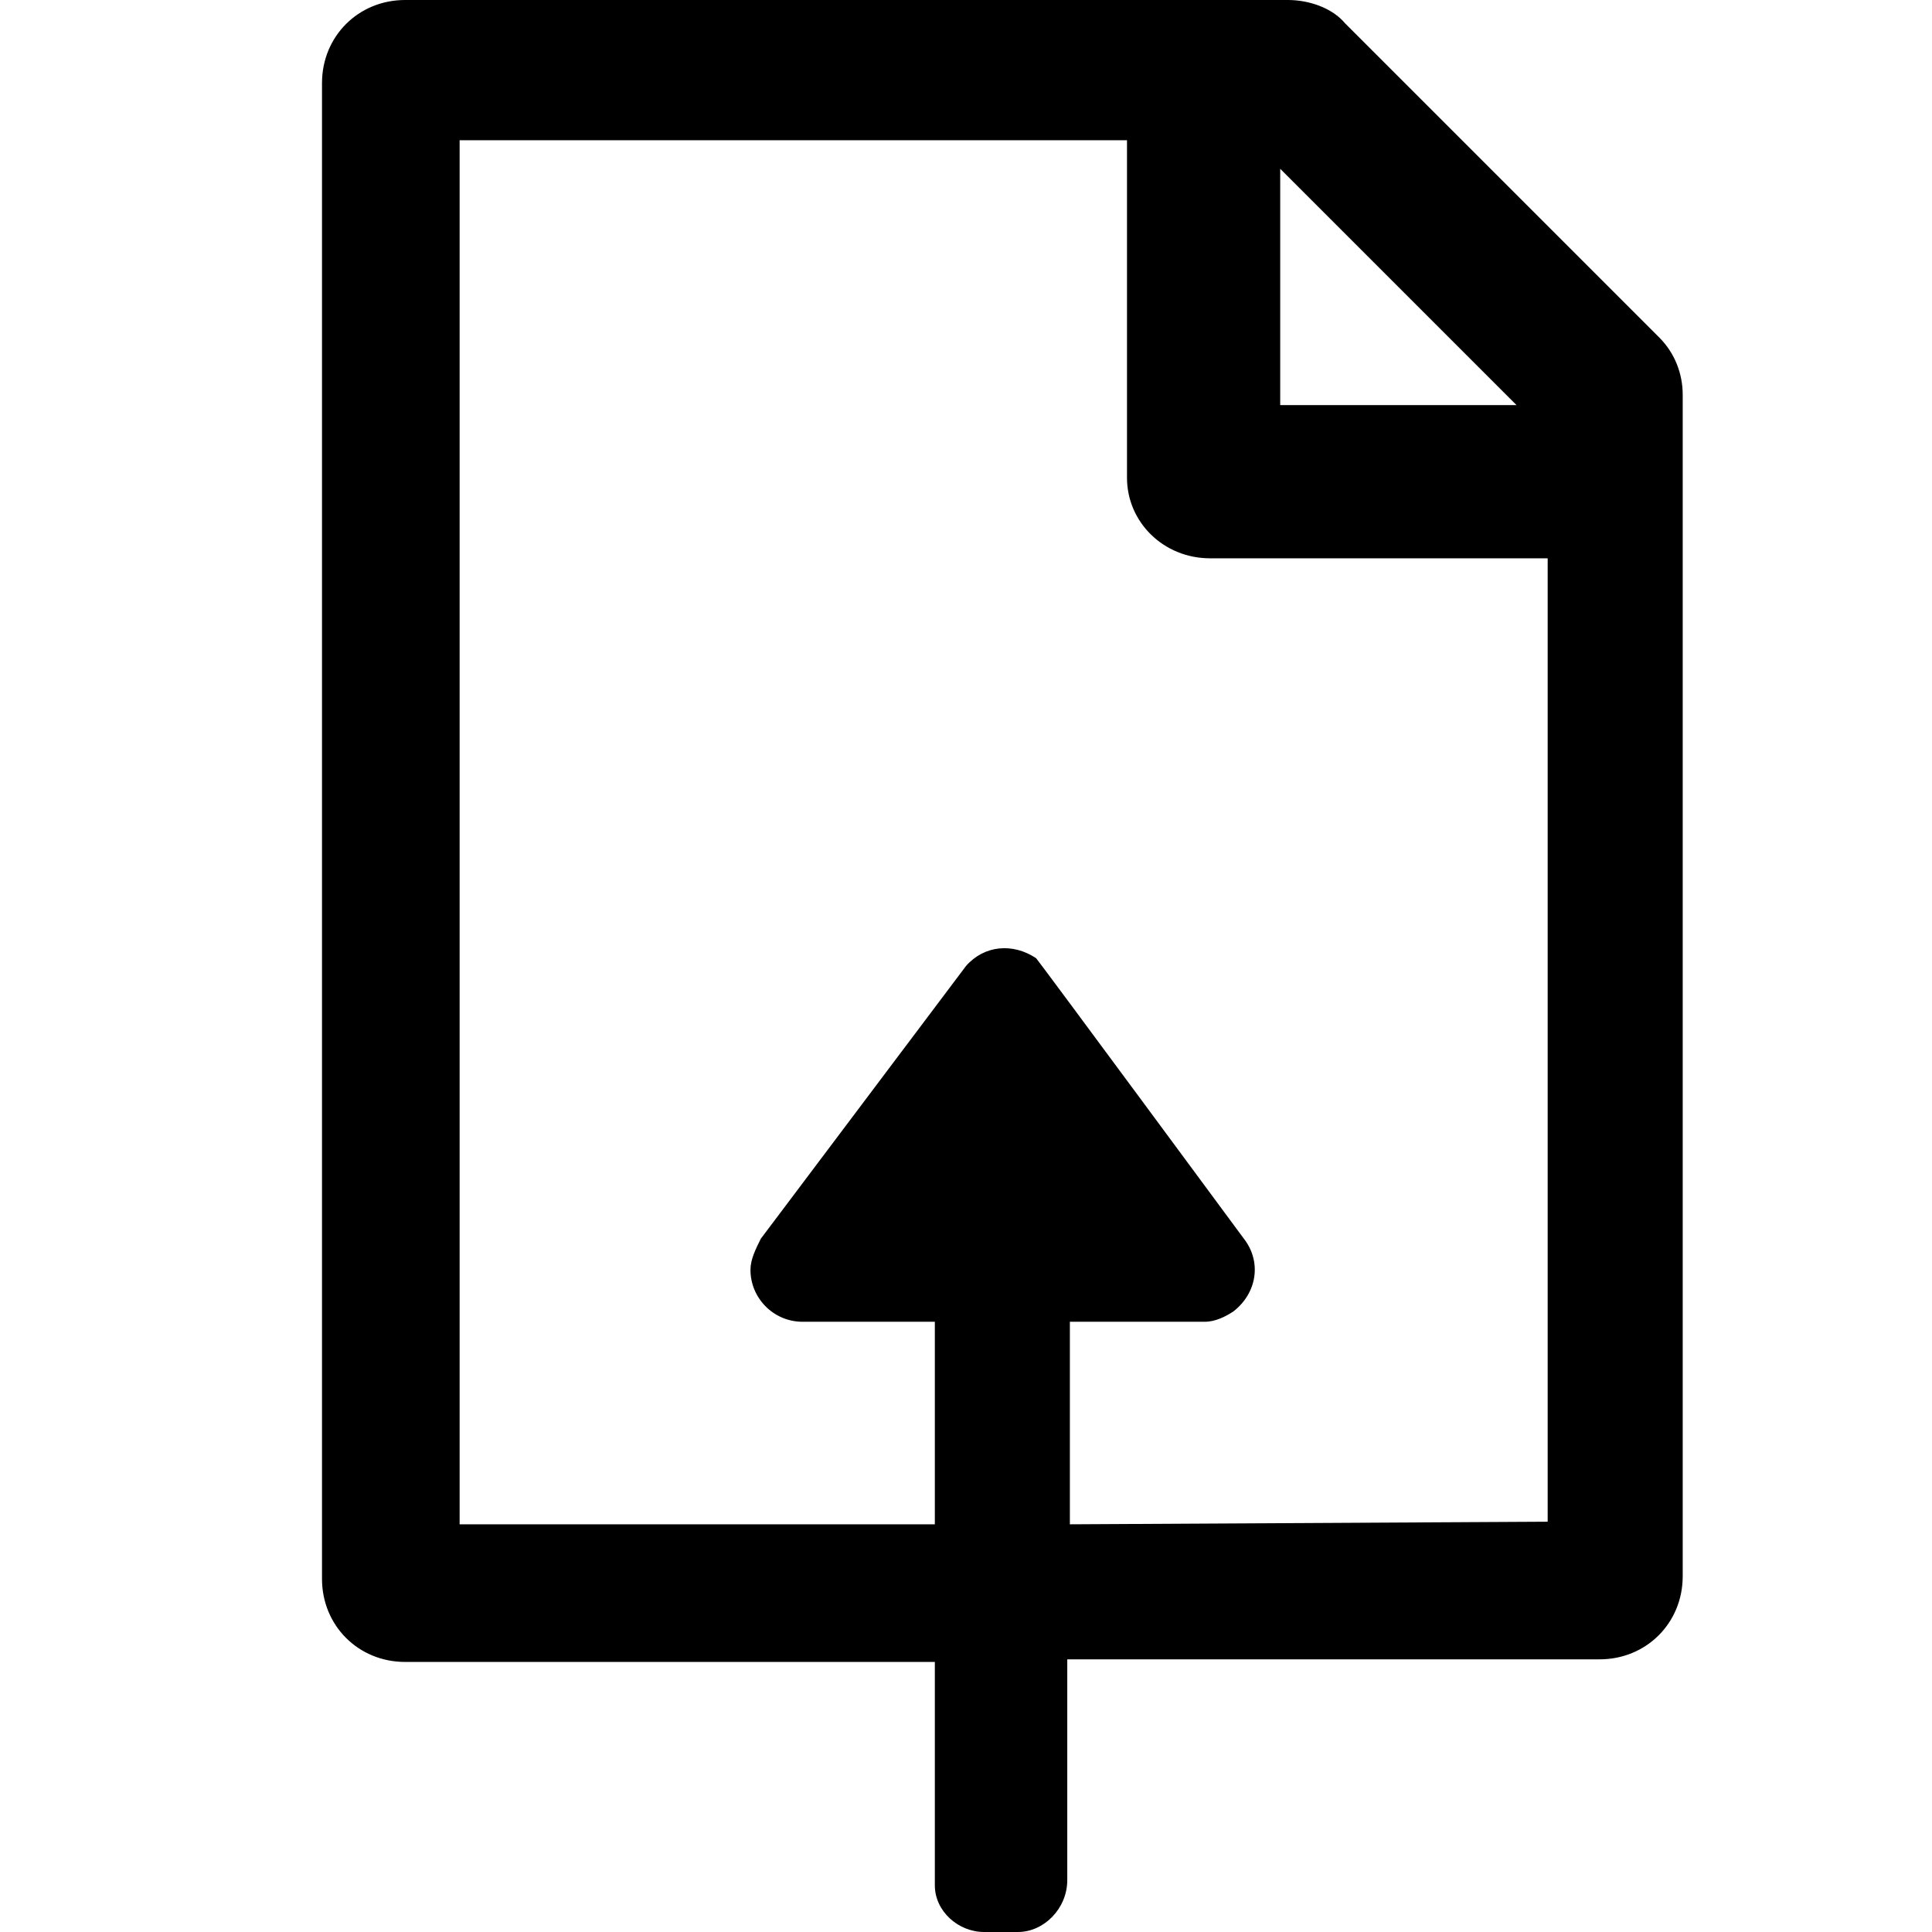
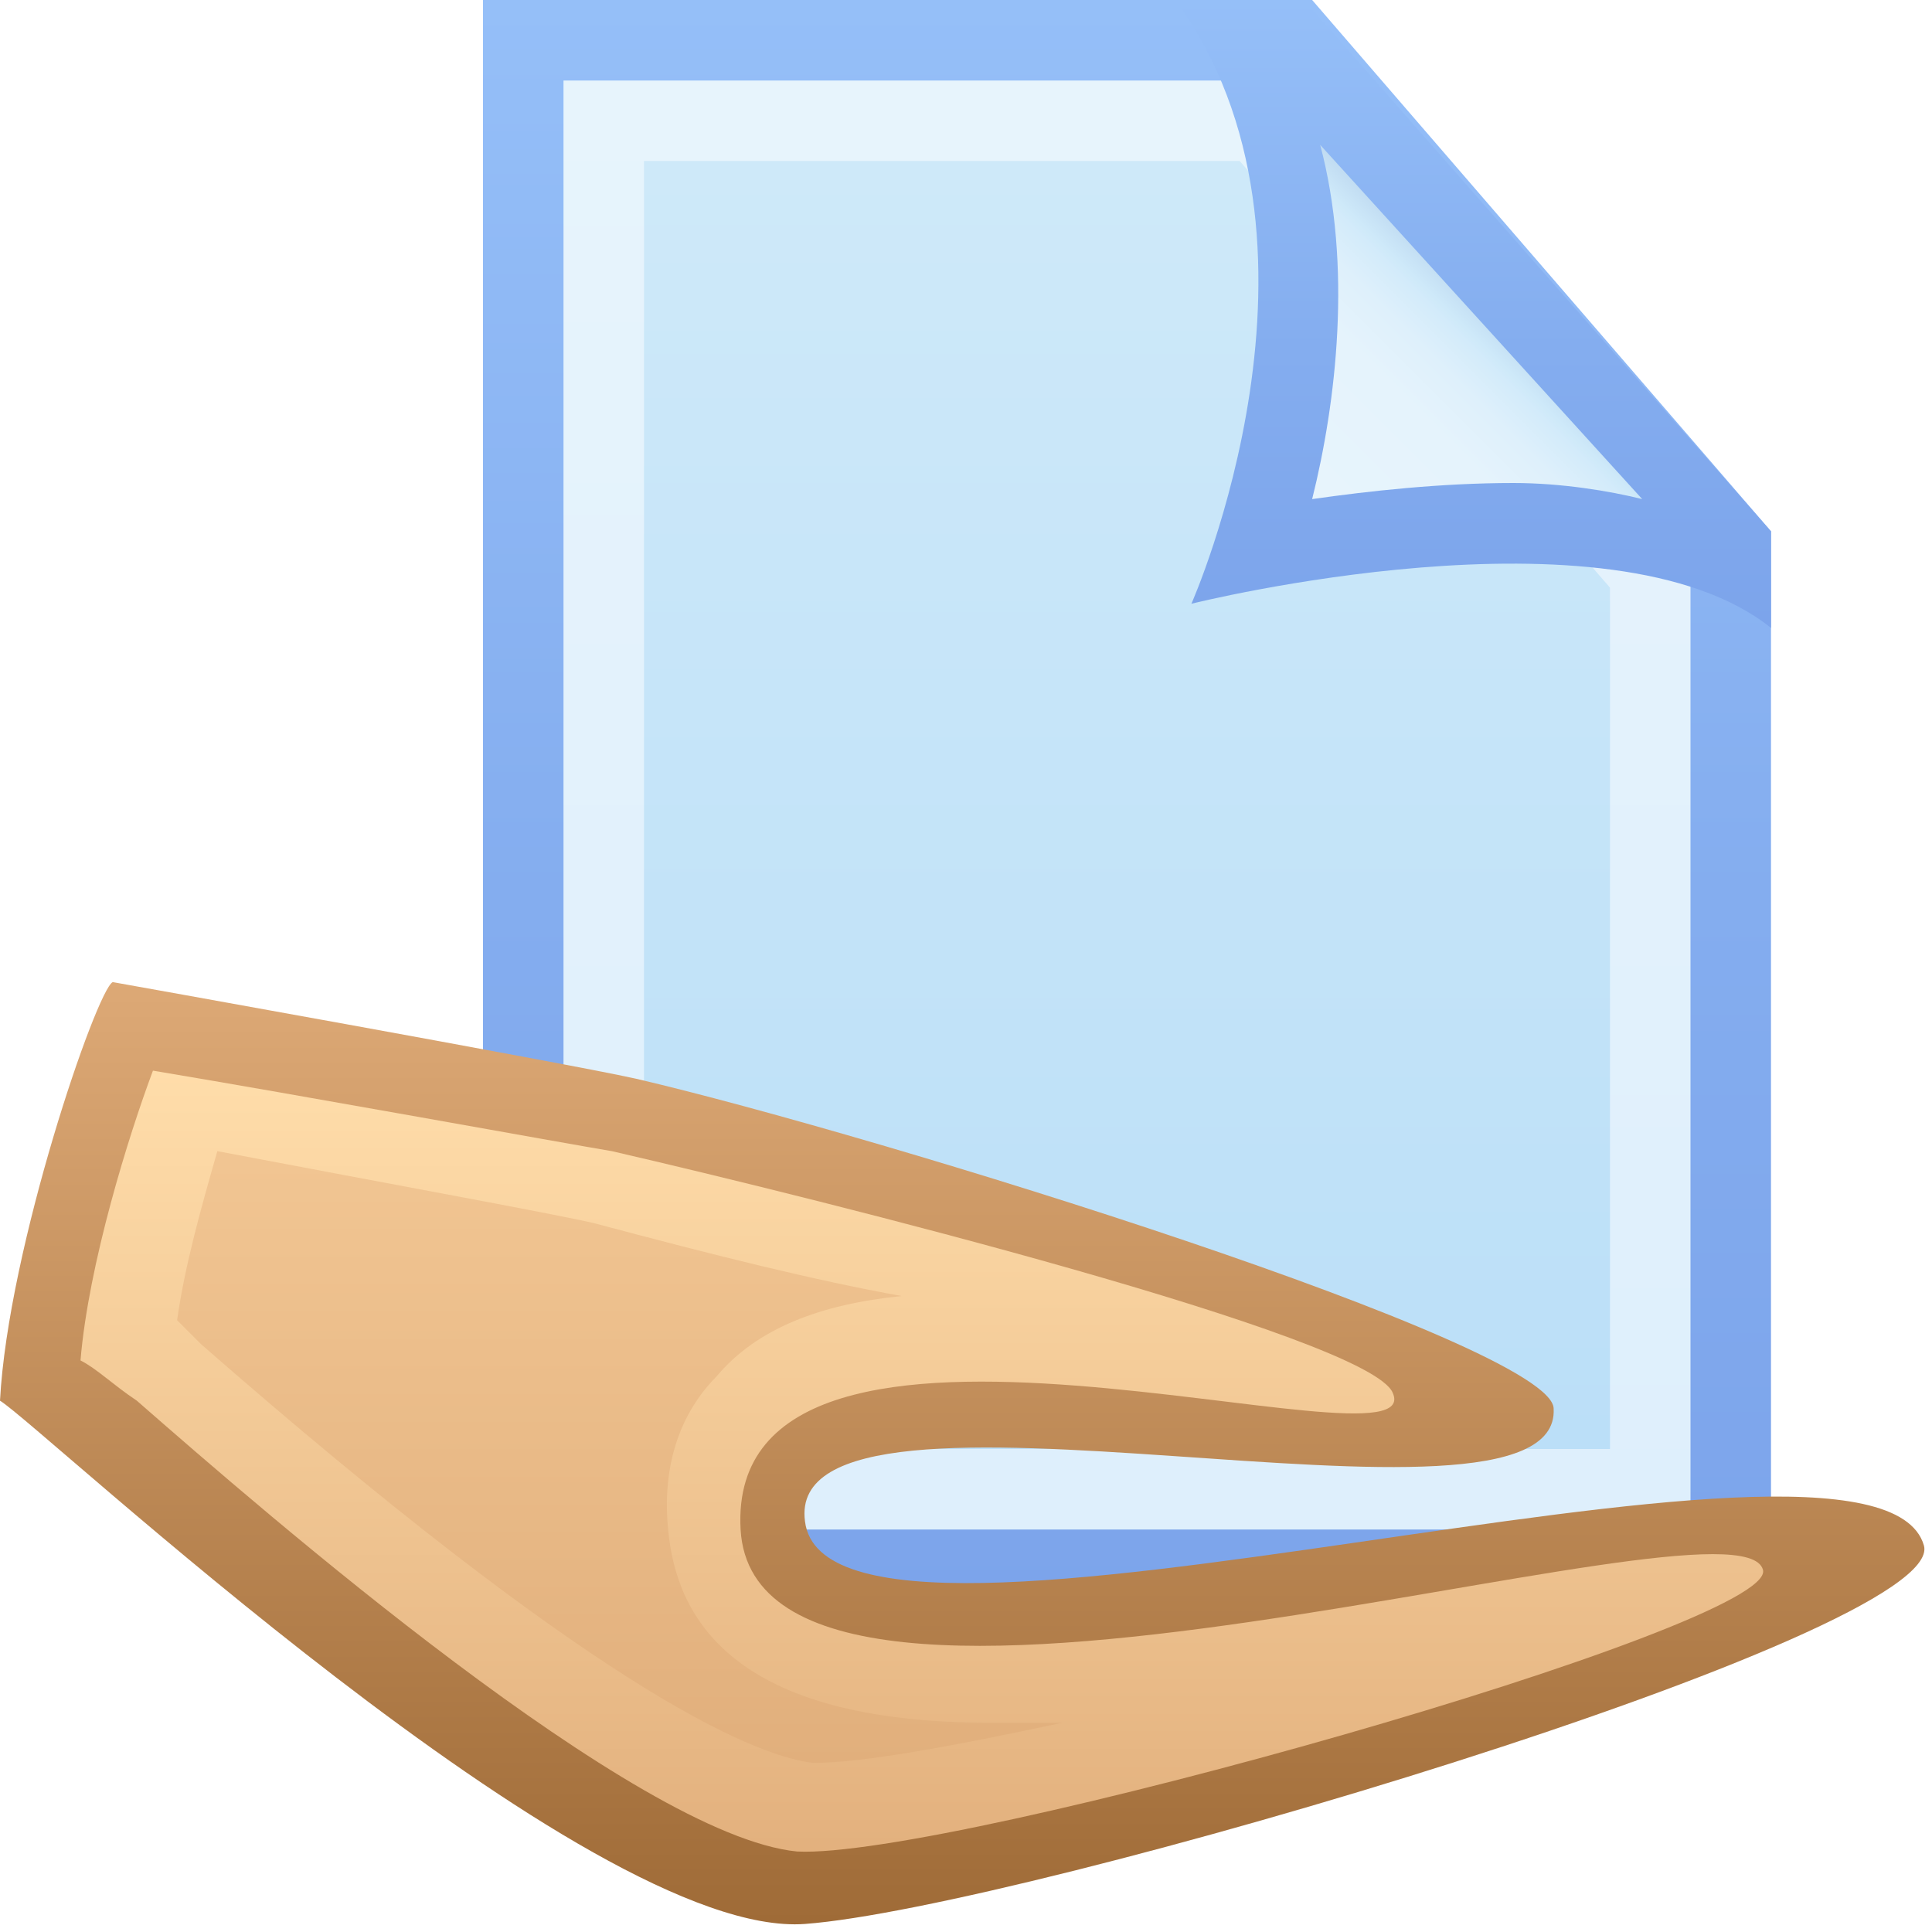
- <svg xmlns="http://www.w3.org/2000/svg" width="74.4px" height="74.4px" version="1.1" id="Layer_1" x="0px" y="0px" viewBox="0 0 74.4 74.4" style="enable-background:new 0 0 74.4 74.4;" xml:space="preserve" preserveAspectRatio="xMinYMid meet">
-   <path id="Path_963-6_1_" d="M37.9,74.4c-1,0-1.9-0.8-1.9-1.8v-0.1V64H15.6c-1.8,0-3.2-1.4-3.2-3.2l0,0V3.2c0-1.8,1.4-3.2,3.2-3.2h34  c0.8,0,1.7,0.3,2.2,0.9L63.9,13c0.6,0.6,0.9,1.4,0.9,2.2v45.5c0,1.8-1.4,3.2-3.2,3.2l0,0H41.1v8.5c0,1.1-0.9,2-1.9,2H37.9z   M59.6,58.6V21.5h-13c-1.8,0-3.2-1.4-3.2-3.1l0,0v-13H17.7v53.3H36v-7.8h-5.1c-1.1,0-2-0.9-2-2c0-0.4,0.2-0.8,0.4-1.2l7.9-10.5  c0.7-0.8,1.8-0.9,2.7-0.3c0.1,0.1,8,10.8,8,10.8c0.7,0.9,0.5,2.1-0.4,2.8c-0.3,0.2-0.7,0.4-1.1,0.4h-5.2v7.8L59.6,58.6z M49.3,15.6  h9.1l-9.1-9.1C49.3,6.5,49.3,15.6,49.3,15.6z" />
+ <svg xmlns="http://www.w3.org/2000/svg" width="24" height="24" viewBox="0 0 24 24" preserveAspectRatio="xMinYMid meet" overflow="visible">
+   <linearGradient id="a" gradientUnits="userSpaceOnUse" x1="14.005" x2="14.005" y2="20">
+     <stop offset="0" stop-color="#95BFF8" />
+     <stop offset=".557" stop-color="#84ADEF" />
+     <stop offset="1" stop-color="#7CA4EB" />
+   </linearGradient>
+   <path fill="url(#a)" d="M16.3 0H6v20h16V6.6" />
+   <linearGradient id="b" gradientUnits="userSpaceOnUse" x1="14.005" y1="1" x2="14.005" y2="19">
+     <stop offset="0" stop-color="#E7F4FC" />
+     <stop offset="1" stop-color="#DEEFFC" />
+   </linearGradient>
+   <path fill="url(#b)" d="M7 19V1h8.8L21 6.9V19" />
+   <linearGradient id="c" gradientUnits="userSpaceOnUse" x1="14.005" y1="2" x2="14.005" y2="18">
+     <stop offset="0" stop-color="#CEE9F9" />
+     <stop offset="1" stop-color="#BBDFF8" />
+   </linearGradient>
+   <path fill="url(#c)" d="M8 18V2h7.4L20 7.3V18" />
+   <linearGradient id="d" gradientUnits="userSpaceOnUse" x1="18.31" x2="18.31" y2="7.785">
+     <stop offset="0" stop-color="#95BFF8" />
+     <stop offset=".557" stop-color="#84ADEF" />
+     <stop offset="1" stop-color="#7CA4EB" />
+   </linearGradient>
+   <path d="M14.8 7.5s5.2-1.3 7.2.3V6.6L16.2 0h-1.6c2.2 3 .2 7.5.2 7.5z" fill="url(#d)" />
+   <linearGradient id="e" gradientUnits="userSpaceOnUse" x1="16.3" y1="6.162" x2="18.591" y2="3.871">
+     <stop offset="0" stop-color="#E7F4FC" />
+     <stop offset=".518" stop-color="#E5F3FC" />
+     <stop offset=".705" stop-color="#DEF0FB" />
+     <stop offset=".837" stop-color="#D3EBFA" />
+     <stop offset=".872" stop-color="#CEE9F9" />
+     <stop offset="1" stop-color="#BDD8F0" />
+   </linearGradient>
+   <path d="M16.3 6.2c.3-1.2.5-2.9.1-4.4l4 4.4c-.4-.1-1-.2-1.6-.2-.9 0-1.8.1-2.5.2z" fill="url(#e)" />
+   <linearGradient id="f" gradientUnits="userSpaceOnUse" x1="11.967" y1="12.167" x2="11.967" y2="23.885">
+     <stop offset="0" stop-color="#DDA976" />
+     <stop offset="1" stop-color="#9F6B37" />
+   </linearGradient>
+   <path d="M10 18.9c-.3-2.2 9.4.5 9.3-1.4 0-.8-8.4-3.4-11.4-4.1-.9-.2-6.5-1.2-6.5-1.2-.2.1-1.3 3.3-1.4 5.2.5.3 7.3 6.7 10 6.5 2.7-.2 14.2-3.6 13.9-4.7-.6-2.1-13.6 2.1-13.9-.3z" fill="url(#f)" />
+   <linearGradient id="g" gradientUnits="userSpaceOnUse" x1="11.489" y1="13.28" x2="11.489" y2="22.934">
+     <stop offset="0" stop-color="#FDA" />
+     <stop offset="1" stop-color="#E3B17E" />
+   </linearGradient>
+   <path d="M1.7 17.4c-.3-.2-.5-.4-.7-.5.1-1.2.6-2.8.9-3.6 1.8.3 5.1.9 5.7 1 2.6.6 9.4 2.3 9.7 3 .5 1.1-8.3-1.9-8.1 1.7.2 3.5 12.4-.6 12.7.5.2.7-10.1 3.6-12 3.5-2-.2-6.6-4.2-8.2-5.6z" fill="url(#g)" />
+   <linearGradient id="h" gradientUnits="userSpaceOnUse" x1="7.593" y1="14.414" x2="7.593" y2="21.934">
+     <stop offset="0" stop-color="#F1C592" />
+     <stop offset="1" stop-color="#E1AF7C" />
+   </linearGradient>
+   <path d="M10.1 21.9c-.8-.1-2.8-1-7.6-5.2l-.3-.3c.1-.7.3-1.4.5-2.1 2.1.4 4.3.8 4.7.9 1.5.4 2.7.7 3.8.9-1 .1-1.8.4-2.3 1-.3.3-.7.9-.6 1.9.1 1.1.8 2.4 4 2.4h.9c-1.4.3-2.5.5-3.1.5z" fill="url(#h)" />
</svg>
